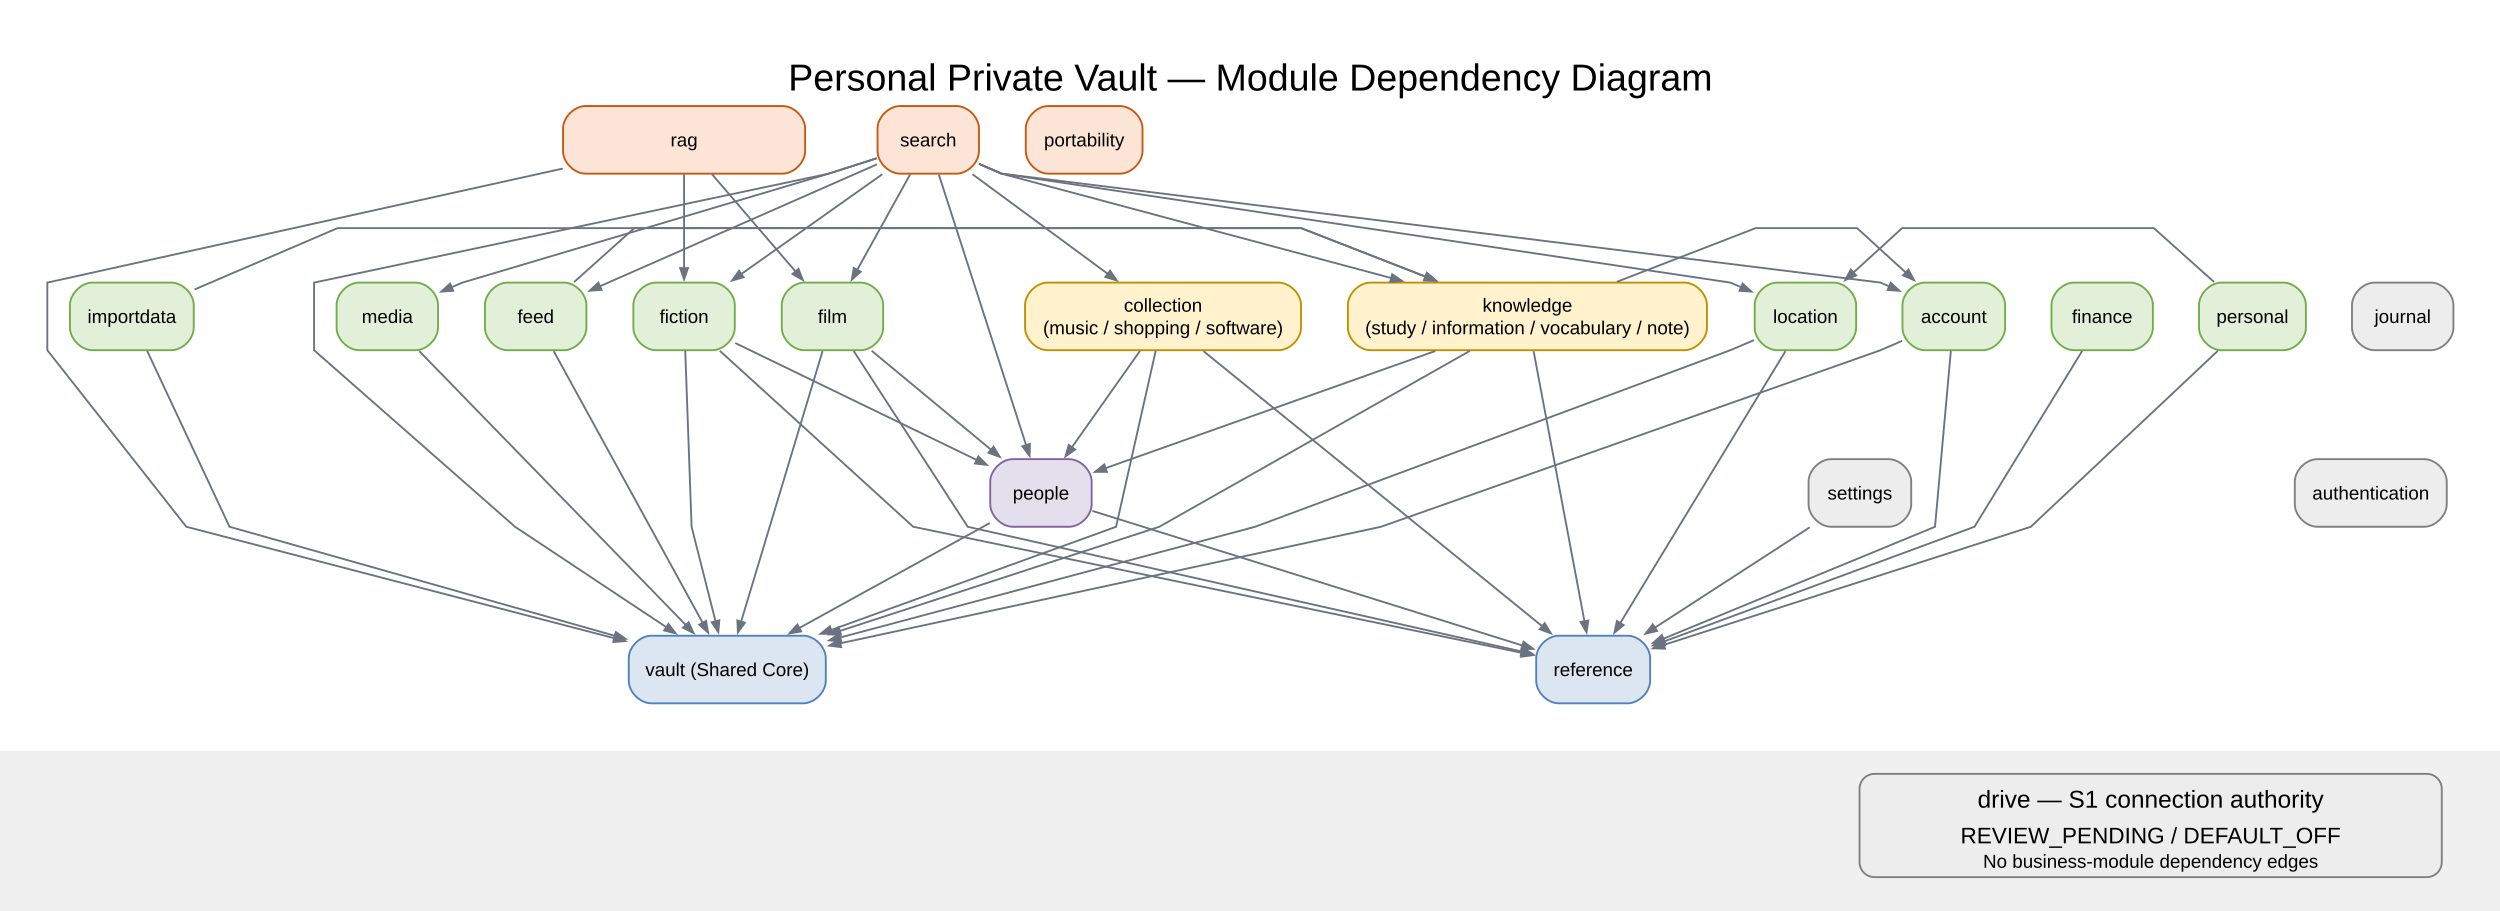
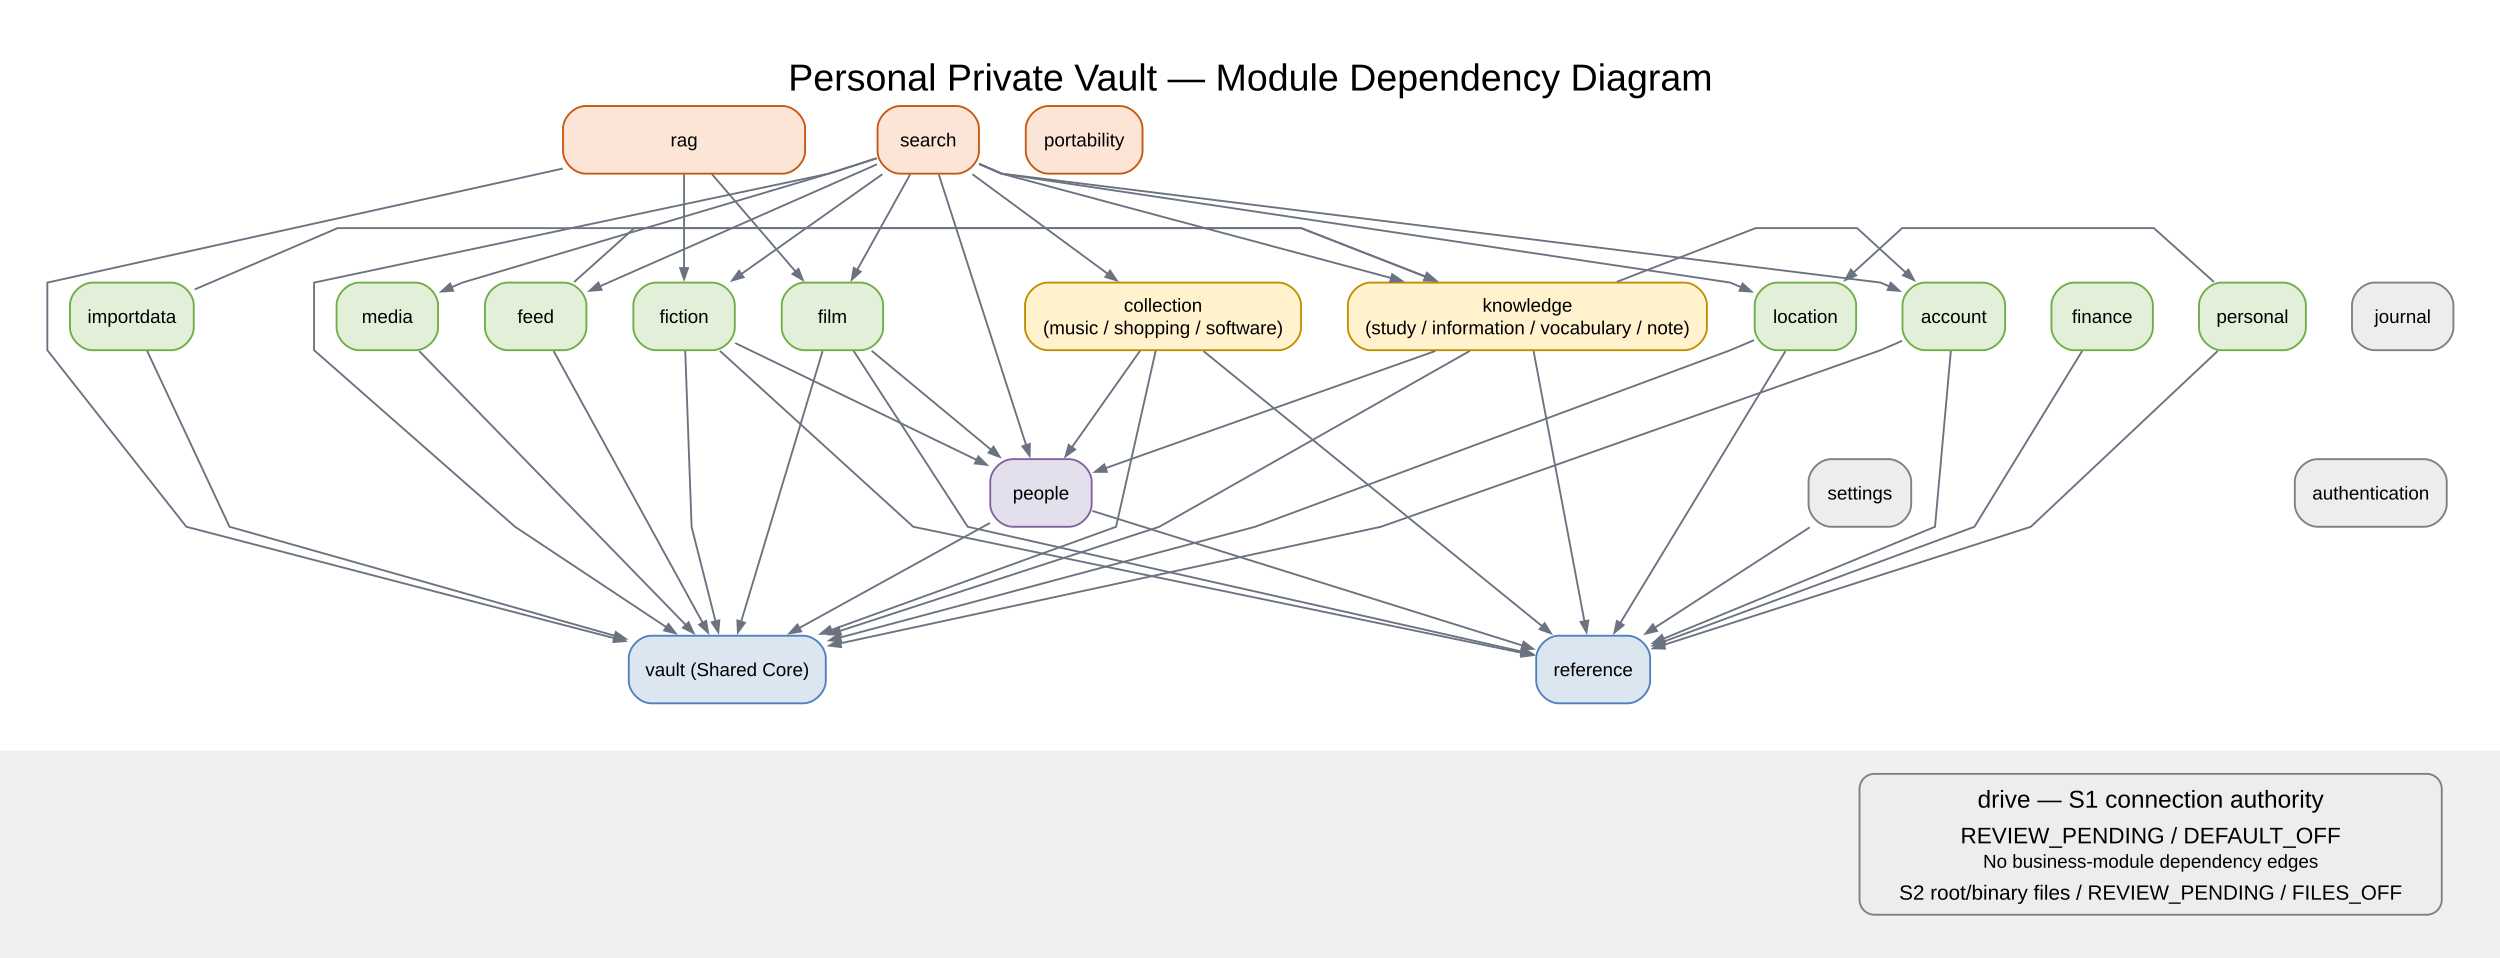
- <svg xmlns="http://www.w3.org/2000/svg" width="1331pt" height="485pt" viewBox="0.00 0.00 1331.00 485.00">
+ <svg xmlns="http://www.w3.org/2000/svg" width="1331pt" height="510pt" viewBox="0 0 1331 510">
  <g id="graph0" class="graph" transform="scale(1 1) rotate(0) translate(25.2 374.45)">
    <polygon fill="white" stroke="none" points="-25.2,25.2 -25.2,-374.45 1306.2,-374.45 1306.2,25.2 -25.2,25.2" />
    <text xml:space="preserve" text-anchor="middle" x="640.5" y="-326.25" font-family="Arial" font-size="20.00">Personal Private Vault — Module Dependency Diagram</text>
    <g id="node1" class="node">
      <path fill="#fce4d6" stroke="#c65911" d="M484,-318C484,-318 454,-318 454,-318 448,-318 442,-312 442,-306 442,-306 442,-294 442,-294 442,-288 448,-282 454,-282 454,-282 484,-282 484,-282 490,-282 496,-288 496,-294 496,-294 496,-306 496,-306 496,-312 490,-318 484,-318" />
      <text xml:space="preserve" text-anchor="middle" x="469" y="-296.5" font-family="Arial" font-size="10.00">search</text>
    </g>
    <g id="node3" class="node">
      <path fill="#e2f0d9" stroke="#70ad47" d="M275,-224C275,-224 245,-224 245,-224 239,-224 233,-218 233,-212 233,-212 233,-200 233,-200 233,-194 239,-188 245,-188 245,-188 275,-188 275,-188 281,-188 287,-194 287,-200 287,-200 287,-212 287,-212 287,-218 281,-224 275,-224" />
      <text xml:space="preserve" text-anchor="middle" x="260" y="-202.5" font-family="Arial" font-size="10.00">feed</text>
    </g>
    <g id="edge41" class="edge">
      <path fill="none" stroke="#6b7280" d="M441.68,-286.97C403.81,-270.31 335.41,-240.19 294.2,-222.05" />
      <polygon fill="#6b7280" stroke="#6b7280" points="295.05,-220.14 288.72,-219.64 293.36,-223.98 295.05,-220.14" />
    </g>
    <g id="node5" class="node">
      <path fill="#fff2cc" stroke="#bf9000" d="M871.58,-224C871.58,-224 704.42,-224 704.42,-224 698.42,-224 692.42,-218 692.42,-212 692.42,-212 692.42,-200 692.42,-200 692.42,-194 698.42,-188 704.42,-188 704.42,-188 871.58,-188 871.58,-188 877.58,-188 883.58,-194 883.58,-200 883.58,-200 883.58,-212 883.58,-212 883.58,-218 877.58,-224 871.58,-224" />
      <text xml:space="preserve" text-anchor="middle" x="788" y="-208.5" font-family="Arial" font-size="10.00">knowledge</text>
      <text xml:space="preserve" text-anchor="middle" x="788" y="-196.5" font-family="Arial" font-size="10.00">(study / information / vocabulary / note)</text>
    </g>
    <g id="edge38" class="edge">
      <path fill="none" stroke="#6b7280" d="M496.09,-287.19C502.74,-284.29 508,-282 508,-282 508,-282 632.6,-248.63 715.56,-226.4" />
      <polygon fill="#6b7280" stroke="#6b7280" points="715.99,-228.46 721.24,-224.88 714.9,-224.41 715.99,-228.46" />
    </g>
    <g id="node6" class="node">
      <path fill="#fff2cc" stroke="#bf9000" d="M655.46,-224C655.46,-224 532.54,-224 532.54,-224 526.54,-224 520.54,-218 520.54,-212 520.54,-212 520.54,-200 520.54,-200 520.54,-194 526.54,-188 532.54,-188 532.54,-188 655.46,-188 655.46,-188 661.46,-188 667.46,-194 667.46,-200 667.46,-200 667.46,-212 667.46,-212 667.46,-218 661.46,-224 655.46,-224" />
      <text xml:space="preserve" text-anchor="middle" x="594" y="-208.5" font-family="Arial" font-size="10.00">collection</text>
      <text xml:space="preserve" text-anchor="middle" x="594" y="-196.5" font-family="Arial" font-size="10.00">(music / shopping / software)</text>
    </g>
    <g id="edge39" class="edge">
      <path fill="none" stroke="#6b7280" d="M492.51,-281.7C512.94,-266.66 542.62,-244.82 564.61,-228.63" />
      <polygon fill="#6b7280" stroke="#6b7280" points="565.79,-230.37 569.37,-225.12 563.3,-226.99 565.79,-230.37" />
    </g>
    <g id="node7" class="node">
      <path fill="#e2f0d9" stroke="#70ad47" d="M1030.33,-224C1030.33,-224 999.67,-224 999.67,-224 993.67,-224 987.67,-218 987.67,-212 987.67,-212 987.67,-200 987.67,-200 987.67,-194 993.67,-188 999.67,-188 999.67,-188 1030.33,-188 1030.33,-188 1036.33,-188 1042.33,-194 1042.33,-200 1042.33,-200 1042.33,-212 1042.33,-212 1042.33,-218 1036.33,-224 1030.33,-224" />
      <text xml:space="preserve" text-anchor="middle" x="1015" y="-202.5" font-family="Arial" font-size="10.00">account</text>
    </g>
    <g id="edge40" class="edge">
      <path fill="none" stroke="#6b7280" d="M496.09,-287.19C502.74,-284.29 508,-282 508,-282 508,-282 976,-224 976,-224 976,-224 977.97,-223.14 981.02,-221.81" />
      <polygon fill="#6b7280" stroke="#6b7280" points="981.44,-223.92 986.1,-219.6 979.76,-220.07 981.44,-223.92" />
    </g>
    <g id="node8" class="node">
      <path fill="#e2f0d9" stroke="#70ad47" d="M354,-224C354,-224 324,-224 324,-224 318,-224 312,-218 312,-212 312,-212 312,-200 312,-200 312,-194 318,-188 324,-188 324,-188 354,-188 354,-188 360,-188 366,-194 366,-200 366,-200 366,-212 366,-212 366,-218 360,-224 354,-224" />
      <text xml:space="preserve" text-anchor="middle" x="339" y="-202.5" font-family="Arial" font-size="10.00">fiction</text>
    </g>
    <g id="edge34" class="edge">
      <path fill="none" stroke="#6b7280" d="M444.55,-281.7C423.21,-266.6 392.17,-244.63 369.27,-228.42" />
      <polygon fill="#6b7280" stroke="#6b7280" points="370.69,-226.85 364.58,-225.1 368.26,-230.28 370.69,-226.85" />
    </g>
    <g id="node9" class="node">
      <path fill="#e2f0d9" stroke="#70ad47" d="M433,-224C433,-224 403,-224 403,-224 397,-224 391,-218 391,-212 391,-212 391,-200 391,-200 391,-194 397,-188 403,-188 403,-188 433,-188 433,-188 439,-188 445,-194 445,-200 445,-200 445,-212 445,-212 445,-218 439,-224 433,-224" />
      <text xml:space="preserve" text-anchor="middle" x="418" y="-202.5" font-family="Arial" font-size="10.00">film</text>
    </g>
    <g id="edge35" class="edge">
      <path fill="none" stroke="#6b7280" d="M459.41,-281.7C451.43,-267.3 439.99,-246.67 431.16,-230.74" />
      <polygon fill="#6b7280" stroke="#6b7280" points="433.03,-229.78 428.28,-225.55 429.36,-231.82 433.03,-229.78" />
    </g>
    <g id="node10" class="node">
      <path fill="#e2f0d9" stroke="#70ad47" d="M196,-224C196,-224 166,-224 166,-224 160,-224 154,-218 154,-212 154,-212 154,-200 154,-200 154,-194 160,-188 166,-188 166,-188 196,-188 196,-188 202,-188 208,-194 208,-200 208,-200 208,-212 208,-212 208,-218 202,-224 196,-224" />
      <text xml:space="preserve" text-anchor="middle" x="181" y="-202.5" font-family="Arial" font-size="10.00">media</text>
    </g>
    <g id="edge36" class="edge">
      <path fill="none" stroke="#6b7280" d="M441.57,-290.2C428.64,-286.05 416,-282 416,-282 416,-282 221,-224 221,-224 221,-224 218.69,-223.02 215.18,-221.53" />
      <polygon fill="#6b7280" stroke="#6b7280" points="216.08,-219.63 209.74,-219.21 214.44,-223.49 216.08,-219.63" />
    </g>
    <g id="node11" class="node">
      <path fill="#e2f0d9" stroke="#70ad47" d="M951,-224C951,-224 921,-224 921,-224 915,-224 909,-218 909,-212 909,-212 909,-200 909,-200 909,-194 915,-188 921,-188 921,-188 951,-188 951,-188 957,-188 963,-194 963,-200 963,-200 963,-212 963,-212 963,-218 957,-224 951,-224" />
      <text xml:space="preserve" text-anchor="middle" x="936" y="-202.5" font-family="Arial" font-size="10.00">location</text>
    </g>
    <g id="edge37" class="edge">
      <path fill="none" stroke="#6b7280" d="M496.09,-287.19C502.74,-284.29 508,-282 508,-282 508,-282 896,-224 896,-224 896,-224 898.31,-223.02 901.82,-221.53" />
      <polygon fill="#6b7280" stroke="#6b7280" points="902.56,-223.49 907.26,-219.21 900.92,-219.63 902.56,-223.49" />
    </g>
    <g id="node15" class="node">
      <path fill="#e4dfec" stroke="#8064a2" d="M544,-130C544,-130 514,-130 514,-130 508,-130 502,-124 502,-118 502,-118 502,-106 502,-106 502,-100 508,-94 514,-94 514,-94 544,-94 544,-94 550,-94 556,-100 556,-106 556,-106 556,-118 556,-118 556,-124 550,-130 544,-130" />
      <text xml:space="preserve" text-anchor="middle" x="529" y="-108.5" font-family="Arial" font-size="10.00">people</text>
    </g>
    <g id="edge33" class="edge">
      <path fill="none" stroke="#6b7280" d="M474.64,-281.5C485.39,-248.18 508.82,-175.56 521.11,-137.46" />
      <polygon fill="#6b7280" stroke="#6b7280" points="523.11,-138.11 522.95,-131.76 519.11,-136.82 523.11,-138.11" />
    </g>
    <g id="node18" class="node">
      <path fill="#dce6f1" stroke="#4f81bd" d="M402.45,-36C402.45,-36 321.55,-36 321.55,-36 315.55,-36 309.55,-30 309.55,-24 309.55,-24 309.55,-12 309.55,-12 309.55,-6 315.55,0 321.55,0 321.55,0 402.45,0 402.45,0 408.45,0 414.45,-6 414.45,-12 414.45,-12 414.45,-24 414.45,-24 414.45,-30 408.45,-36 402.45,-36" />
      <text xml:space="preserve" text-anchor="middle" x="362" y="-14.5" font-family="Arial" font-size="10.00">vault (Shared Core)</text>
    </g>
    <g id="edge32" class="edge">
      <path fill="none" stroke="#6b7280" d="M441.57,-290.2C428.64,-286.05 416,-282 416,-282 416,-282 142,-224 142,-224 142,-224 142,-188 142,-188 142,-188 249,-94 249,-94 249,-94 296.33,-62.58 329.73,-40.42" />
      <polygon fill="#6b7280" stroke="#6b7280" points="330.69,-42.3 334.53,-37.23 328.37,-38.8 330.69,-42.3" />
    </g>
    <g id="node2" class="node">
      <path fill="#fce4d6" stroke="#c65911" d="M571.08,-318C571.08,-318 532.92,-318 532.92,-318 526.92,-318 520.92,-312 520.92,-306 520.92,-306 520.92,-294 520.92,-294 520.92,-288 526.92,-282 532.92,-282 532.92,-282 571.08,-282 571.08,-282 577.08,-282 583.08,-288 583.08,-294 583.08,-294 583.08,-306 583.08,-306 583.08,-312 577.08,-318 571.08,-318" />
      <text xml:space="preserve" text-anchor="middle" x="552" y="-296.5" font-family="Arial" font-size="10.00">portability</text>
    </g>
    <g id="edge26" class="edge">
      <path fill="none" stroke="#6b7280" d="M280.45,-224.31C295.19,-237.5 312.5,-253 312.5,-253 312.5,-253 667.5,-253 667.5,-253 667.5,-253 701.9,-239.58 733.93,-227.09" />
      <polygon fill="#6b7280" stroke="#6b7280" points="734.48,-229.13 739.31,-224.99 732.96,-225.21 734.48,-229.13" />
    </g>
    <g id="edge25" class="edge">
      <path fill="none" stroke="#6b7280" d="M269.6,-187.5C288.02,-153.9 328.36,-80.35 349.11,-42.51" />
      <polygon fill="#6b7280" stroke="#6b7280" points="350.73,-43.91 351.78,-37.64 347.05,-41.89 350.73,-43.91" />
    </g>
    <g id="node4" class="node">
      <path fill="#e2f0d9" stroke="#70ad47" d="M65.95,-224C65.95,-224 24.05,-224 24.05,-224 18.05,-224 12.05,-218 12.05,-212 12.05,-212 12.05,-200 12.05,-200 12.05,-194 18.05,-188 24.05,-188 24.05,-188 65.95,-188 65.95,-188 71.95,-188 77.95,-194 77.95,-200 77.95,-200 77.95,-212 77.95,-212 77.95,-218 71.95,-224 65.95,-224" />
      <text xml:space="preserve" text-anchor="middle" x="45" y="-202.5" font-family="Arial" font-size="10.00">importdata</text>
    </g>
    <g id="edge28" class="edge">
      <path fill="none" stroke="#6b7280" d="M78.45,-220.36C110.65,-234.18 154.5,-253 154.5,-253 154.5,-253 667.5,-253 667.5,-253 667.5,-253 701.9,-239.58 733.93,-227.09" />
      <polygon fill="#6b7280" stroke="#6b7280" points="734.48,-229.13 739.31,-224.99 732.96,-225.21 734.48,-229.13" />
    </g>
    <g id="edge27" class="edge">
      <path fill="none" stroke="#6b7280" d="M53.12,-187.66C67.75,-156.44 97,-94 97,-94 97,-94 224.25,-57.99 302.39,-35.87" />
      <polygon fill="#6b7280" stroke="#6b7280" points="302.67,-37.97 307.87,-34.32 301.53,-33.93 302.67,-37.97" />
    </g>
    <g id="edge19" class="edge">
      <path fill="none" stroke="#6b7280" d="M835.67,-224.44C869.71,-237.61 909.5,-253 909.5,-253 909.5,-253 963.5,-253 963.5,-253 963.5,-253 976.5,-241.13 989.44,-229.33" />
      <polygon fill="#6b7280" stroke="#6b7280" points="990.81,-230.92 993.82,-225.33 987.98,-227.82 990.81,-230.92" />
    </g>
    <g id="edge17" class="edge">
      <path fill="none" stroke="#6b7280" d="M738.98,-187.59C687.61,-169.34 608.26,-141.15 563.25,-125.16" />
      <polygon fill="#6b7280" stroke="#6b7280" points="564.11,-123.24 557.75,-123.21 562.7,-127.2 564.11,-123.24" />
    </g>
    <g id="edge16" class="edge">
      <path fill="none" stroke="#6b7280" d="M757.38,-187.66C702.25,-156.44 592,-94 592,-94 592,-94 489.81,-60.68 421.66,-38.45" />
      <polygon fill="#6b7280" stroke="#6b7280" points="422.56,-36.54 416.21,-36.68 421.26,-40.53 422.56,-36.54" />
    </g>
    <g id="node19" class="node">
      <path fill="#dce6f1" stroke="#4f81bd" d="M841.33,-36C841.33,-36 804.67,-36 804.67,-36 798.67,-36 792.67,-30 792.67,-24 792.67,-24 792.67,-12 792.67,-12 792.67,-6 798.67,0 804.67,0 804.67,0 841.33,0 841.33,0 847.33,0 853.33,-6 853.33,-12 853.33,-12 853.33,-24 853.33,-24 853.33,-30 847.33,-36 841.33,-36" />
      <text xml:space="preserve" text-anchor="middle" x="823" y="-14.5" font-family="Arial" font-size="10.00">reference</text>
    </g>
    <g id="edge18" class="edge">
      <path fill="none" stroke="#6b7280" d="M791.29,-187.5C797.56,-154.18 811.23,-81.56 818.4,-43.46" />
      <polygon fill="#6b7280" stroke="#6b7280" points="820.42,-44.09 819.46,-37.8 816.29,-43.31 820.42,-44.09" />
    </g>
    <g id="edge21" class="edge">
      <path fill="none" stroke="#6b7280" d="M581.77,-187.7C571.51,-173.17 556.77,-152.3 545.47,-136.31" />
      <polygon fill="#6b7280" stroke="#6b7280" points="547.22,-135.15 542.04,-131.46 543.79,-137.58 547.22,-135.15" />
    </g>
    <g id="edge20" class="edge">
      <path fill="none" stroke="#6b7280" d="M590.09,-187.66C583.06,-156.44 569,-94 569,-94 569,-94 478.54,-61.23 417.22,-39.01" />
      <polygon fill="#6b7280" stroke="#6b7280" points="418.05,-37.07 411.69,-37.01 416.62,-41.02 418.05,-37.07" />
    </g>
    <g id="edge22" class="edge">
      <path fill="none" stroke="#6b7280" d="M615.54,-187.5C657.51,-153.42 750.1,-78.21 796.05,-40.89" />
      <polygon fill="#6b7280" stroke="#6b7280" points="797.17,-42.68 800.51,-37.27 794.52,-39.42 797.17,-42.68" />
    </g>
    <g id="edge23" class="edge">
      <path fill="none" stroke="#6b7280" d="M987.49,-193.01C981.04,-190.2 976,-188 976,-188 976,-188 710,-94 710,-94 710,-94 521.75,-53.43 422.16,-31.97" />
      <polygon fill="#6b7280" stroke="#6b7280" points="422.64,-29.92 416.33,-30.71 421.76,-34.03 422.64,-29.92" />
    </g>
    <g id="edge24" class="edge">
      <path fill="none" stroke="#6b7280" d="M1013.44,-187.66C1010.62,-156.44 1005,-94 1005,-94 1005,-94 913.66,-56.36 860.4,-34.41" />
      <polygon fill="#6b7280" stroke="#6b7280" points="861.21,-32.47 854.86,-32.13 859.61,-36.36 861.21,-32.47" />
    </g>
    <g id="edge8" class="edge">
      <path fill="none" stroke="#6b7280" d="M366.22,-191.82C400.13,-175.4 458.07,-147.35 494.9,-129.51" />
      <polygon fill="#6b7280" stroke="#6b7280" points="495.67,-131.47 500.16,-126.97 493.84,-127.69 495.67,-131.47" />
    </g>
    <g id="edge7" class="edge">
      <path fill="none" stroke="#6b7280" d="M339.62,-187.66C340.75,-156.44 343,-94 343,-94 343,-94 350.25,-65.39 355.79,-43.51" />
      <polygon fill="#6b7280" stroke="#6b7280" points="357.78,-44.19 357.22,-37.86 353.71,-43.16 357.78,-44.19" />
    </g>
    <g id="edge9" class="edge">
      <path fill="none" stroke="#6b7280" d="M358.06,-187.66C392.38,-156.44 461,-94 461,-94 461,-94 692.47,-46.04 785.22,-26.83" />
      <polygon fill="#6b7280" stroke="#6b7280" points="785.52,-28.91 790.97,-25.64 784.66,-24.8 785.52,-28.91" />
    </g>
    <g id="edge11" class="edge">
      <path fill="none" stroke="#6b7280" d="M438.88,-187.7C457.02,-172.66 483.37,-150.82 502.9,-134.63" />
      <polygon fill="#6b7280" stroke="#6b7280" points="503.77,-136.64 507.05,-131.19 501.09,-133.4 503.77,-136.64" />
    </g>
    <g id="edge10" class="edge">
      <path fill="none" stroke="#6b7280" d="M412.73,-187.5C402.7,-154.18 380.84,-81.56 369.36,-43.46" />
      <polygon fill="#6b7280" stroke="#6b7280" points="371.39,-42.91 367.65,-37.77 367.37,-44.12 371.39,-42.91" />
    </g>
    <g id="edge12" class="edge">
      <path fill="none" stroke="#6b7280" d="M429.25,-187.66C449.5,-156.44 490,-94 490,-94 490,-94 697.56,-47.25 784.94,-27.57" />
      <polygon fill="#6b7280" stroke="#6b7280" points="785.4,-29.62 790.79,-26.25 784.48,-25.52 785.4,-29.62" />
    </g>
    <g id="edge13" class="edge">
      <path fill="none" stroke="#6b7280" d="M198.03,-187.5C230.99,-153.63 303.49,-79.13 340.03,-41.58" />
      <polygon fill="#6b7280" stroke="#6b7280" points="341.41,-43.17 344.09,-37.4 338.4,-40.24 341.41,-43.17" />
    </g>
    <g id="edge14" class="edge">
      <path fill="none" stroke="#6b7280" d="M908.66,-193.38C901.62,-190.39 896,-188 896,-188 896,-188 643,-94 643,-94 643,-94 504.17,-56.95 421.67,-34.93" />
      <polygon fill="#6b7280" stroke="#6b7280" points="422.65,-33.02 416.32,-33.5 421.57,-37.07 422.65,-33.02" />
    </g>
    <g id="edge15" class="edge">
      <path fill="none" stroke="#6b7280" d="M925.37,-187.5C904.96,-153.9 860.27,-80.35 837.28,-42.51" />
      <polygon fill="#6b7280" stroke="#6b7280" points="839.22,-41.65 834.31,-37.61 835.63,-43.83 839.22,-41.65" />
    </g>
    <g id="node12" class="node">
      <path fill="#e2f0d9" stroke="#70ad47" d="M1109,-224C1109,-224 1079,-224 1079,-224 1073,-224 1067,-218 1067,-212 1067,-212 1067,-200 1067,-200 1067,-194 1073,-188 1079,-188 1079,-188 1109,-188 1109,-188 1115,-188 1121,-194 1121,-200 1121,-200 1121,-212 1121,-212 1121,-218 1115,-224 1109,-224" />
      <text xml:space="preserve" text-anchor="middle" x="1094" y="-202.5" font-family="Arial" font-size="10.00">finance</text>
    </g>
    <g id="edge29" class="edge">
      <path fill="none" stroke="#6b7280" d="M1083.38,-187.66C1064.25,-156.44 1026,-94 1026,-94 1026,-94 918.91,-54.43 860.29,-32.78" />
      <polygon fill="#6b7280" stroke="#6b7280" points="861.17,-30.86 854.81,-30.75 859.71,-34.8 861.17,-30.86" />
    </g>
    <g id="node13" class="node">
      <path fill="#ededed" stroke="#7f7f7f" d="M1269,-224C1269,-224 1239,-224 1239,-224 1233,-224 1227,-218 1227,-212 1227,-212 1227,-200 1227,-200 1227,-194 1233,-188 1239,-188 1239,-188 1269,-188 1269,-188 1275,-188 1281,-194 1281,-200 1281,-200 1281,-212 1281,-212 1281,-218 1275,-224 1269,-224" />
      <text xml:space="preserve" text-anchor="middle" x="1254" y="-202.5" font-family="Arial" font-size="10.00">journal</text>
    </g>
    <g id="node14" class="node">
      <path fill="#e2f0d9" stroke="#70ad47" d="M1190.45,-224C1190.45,-224 1157.55,-224 1157.55,-224 1151.55,-224 1145.55,-218 1145.55,-212 1145.55,-212 1145.55,-200 1145.55,-200 1145.55,-194 1151.55,-188 1157.55,-188 1157.55,-188 1190.45,-188 1190.45,-188 1196.45,-188 1202.45,-194 1202.45,-200 1202.45,-200 1202.45,-212 1202.45,-212 1202.45,-218 1196.45,-224 1190.45,-224" />
      <text xml:space="preserve" text-anchor="middle" x="1174" y="-202.5" font-family="Arial" font-size="10.00">personal</text>
    </g>
    <g id="edge31" class="edge">
      <path fill="none" stroke="#6b7280" d="M1153.55,-224.31C1138.81,-237.5 1121.5,-253 1121.5,-253 1121.5,-253 987.5,-253 987.5,-253 987.5,-253 974.5,-241.13 961.56,-229.33" />
      <polygon fill="#6b7280" stroke="#6b7280" points="963.02,-227.82 957.18,-225.33 960.19,-230.92 963.02,-227.82" />
    </g>
    <g id="edge30" class="edge">
      <path fill="none" stroke="#6b7280" d="M1155.56,-187.66C1122.38,-156.44 1056,-94 1056,-94 1056,-94 926.25,-52.23 860.4,-31.04" />
      <polygon fill="#6b7280" stroke="#6b7280" points="861.26,-29.11 854.9,-29.27 859.97,-33.11 861.26,-29.11" />
    </g>
    <g id="edge5" class="edge">
      <path fill="none" stroke="#6b7280" d="M501.8,-96.01C474.19,-80.8 431.2,-57.12 400.18,-40.03" />
      <polygon fill="#6b7280" stroke="#6b7280" points="401.35,-38.28 395.08,-37.22 399.32,-41.96 401.35,-38.28" />
    </g>
    <g id="edge6" class="edge">
      <path fill="none" stroke="#6b7280" d="M556.39,-102.43C609.27,-85.88 725.46,-49.52 785.47,-30.74" />
      <polygon fill="#6b7280" stroke="#6b7280" points="785.96,-32.79 791.06,-28.99 784.71,-28.78 785.96,-32.79" />
    </g>
    <g id="node16" class="node">
      <path fill="#ededed" stroke="#7f7f7f" d="M980.33,-130C980.33,-130 949.67,-130 949.67,-130 943.67,-130 937.67,-124 937.67,-118 937.67,-118 937.67,-106 937.67,-106 937.67,-100 943.67,-94 949.67,-94 949.67,-94 980.33,-94 980.33,-94 986.33,-94 992.33,-100 992.33,-106 992.33,-106 992.33,-118 992.33,-118 992.33,-124 986.33,-130 980.33,-130" />
      <text xml:space="preserve" text-anchor="middle" x="965" y="-108.5" font-family="Arial" font-size="10.00">settings</text>
    </g>
    <g id="edge4" class="edge">
      <path fill="none" stroke="#6b7280" d="M938.29,-93.7C914.89,-78.53 880.79,-56.44 855.75,-40.22" />
      <polygon fill="#6b7280" stroke="#6b7280" points="857.04,-38.55 850.86,-37.05 854.75,-42.07 857.04,-38.55" />
    </g>
    <g id="node17" class="node">
      <path fill="#ededed" stroke="#7f7f7f" d="M1265.45,-130C1265.45,-130 1208.55,-130 1208.55,-130 1202.55,-130 1196.55,-124 1196.55,-118 1196.55,-118 1196.55,-106 1196.55,-106 1196.55,-100 1202.55,-94 1208.55,-94 1208.55,-94 1265.45,-94 1265.45,-94 1271.45,-94 1277.45,-100 1277.45,-106 1277.45,-106 1277.45,-118 1277.45,-118 1277.45,-124 1271.45,-130 1265.45,-130" />
      <text xml:space="preserve" text-anchor="middle" x="1237" y="-108.5" font-family="Arial" font-size="10.00">authentication</text>
    </g>
    <g id="node20" class="node">
      <path fill="#fce4d6" stroke="#c65911" d="M391.45,-318C391.45,-318 286.55,-318 286.55,-318 280.55,-318 274.55,-312 274.55,-306 274.55,-306 274.55,-294 274.55,-294 274.55,-288 280.55,-282 286.55,-282 286.55,-282 391.45,-282 391.45,-282 397.45,-282 403.45,-288 403.45,-294 403.45,-294 403.45,-306 403.45,-306 403.45,-312 397.45,-318 391.45,-318" />
      <text xml:space="preserve" text-anchor="middle" x="339" y="-296.5" font-family="Arial" font-size="10.00">rag</text>
    </g>
    <g id="edge2" class="edge">
      <path fill="none" stroke="#6b7280" d="M339,-281.7C339,-267.56 339,-247.41 339,-231.59" />
      <polygon fill="#6b7280" stroke="#6b7280" points="341.1,-231.74 339,-225.74 336.9,-231.74 341.1,-231.74" />
    </g>
    <g id="edge3" class="edge">
      <path fill="none" stroke="#6b7280" d="M353.86,-281.7C366.44,-267.05 384.57,-245.93 398.35,-229.89" />
      <polygon fill="#6b7280" stroke="#6b7280" points="399.91,-231.3 402.22,-225.38 396.72,-228.56 399.91,-231.3" />
    </g>
    <g id="edge1" class="edge">
      <path fill="none" stroke="#6b7280" d="M274.44,-284.72C176.08,-262.96 0,-224 0,-224 0,-224 0,-188 0,-188 0,-188 74,-94 74,-94 74,-94 217.54,-56.62 301.95,-34.64" />
      <polygon fill="#6b7280" stroke="#6b7280" points="302.43,-36.68 307.71,-33.14 301.38,-32.62 302.43,-36.68" />
    </g>
  </g>
  <g id="gdi26-drive" class="node">
-     <rect x="990" y="412" width="310" height="55" rx="8" fill="#ededed" stroke="#7f7f7f" />
+     <rect x="990" y="412" width="310" height="75" rx="8" fill="#ededed" stroke="#7f7f7f" />
    <text x="1145" y="430" text-anchor="middle" font-family="Arial" font-size="13">drive — S1 connection authority</text>
    <text x="1145" y="449" text-anchor="middle" font-family="Arial" font-size="12">REVIEW_PENDING / DEFAULT_OFF</text>
    <text x="1145" y="462" text-anchor="middle" font-family="Arial" font-size="10">No business-module dependency edges</text>
+     <text x="1145" y="479" text-anchor="middle" font-family="Arial" font-size="11">S2 root/binary files / REVIEW_PENDING / FILES_OFF</text>
  </g>
</svg>
